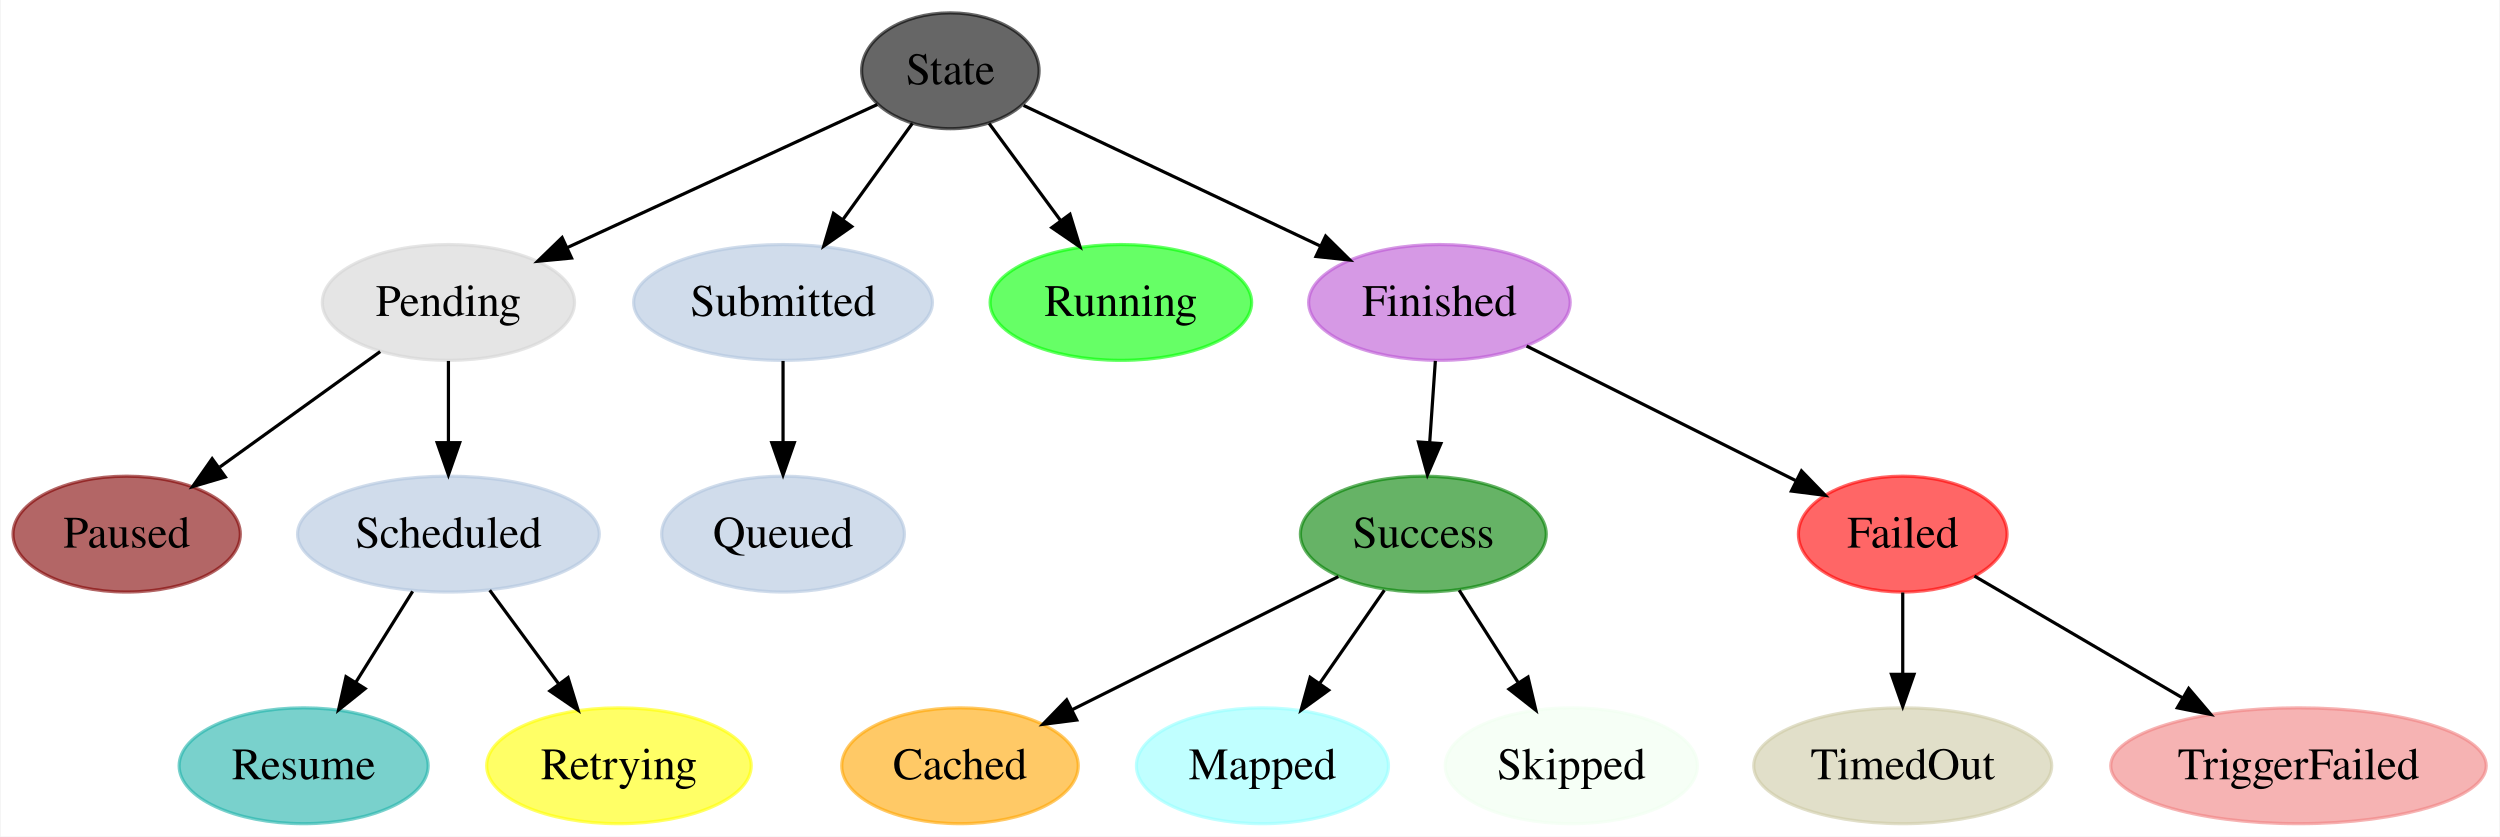
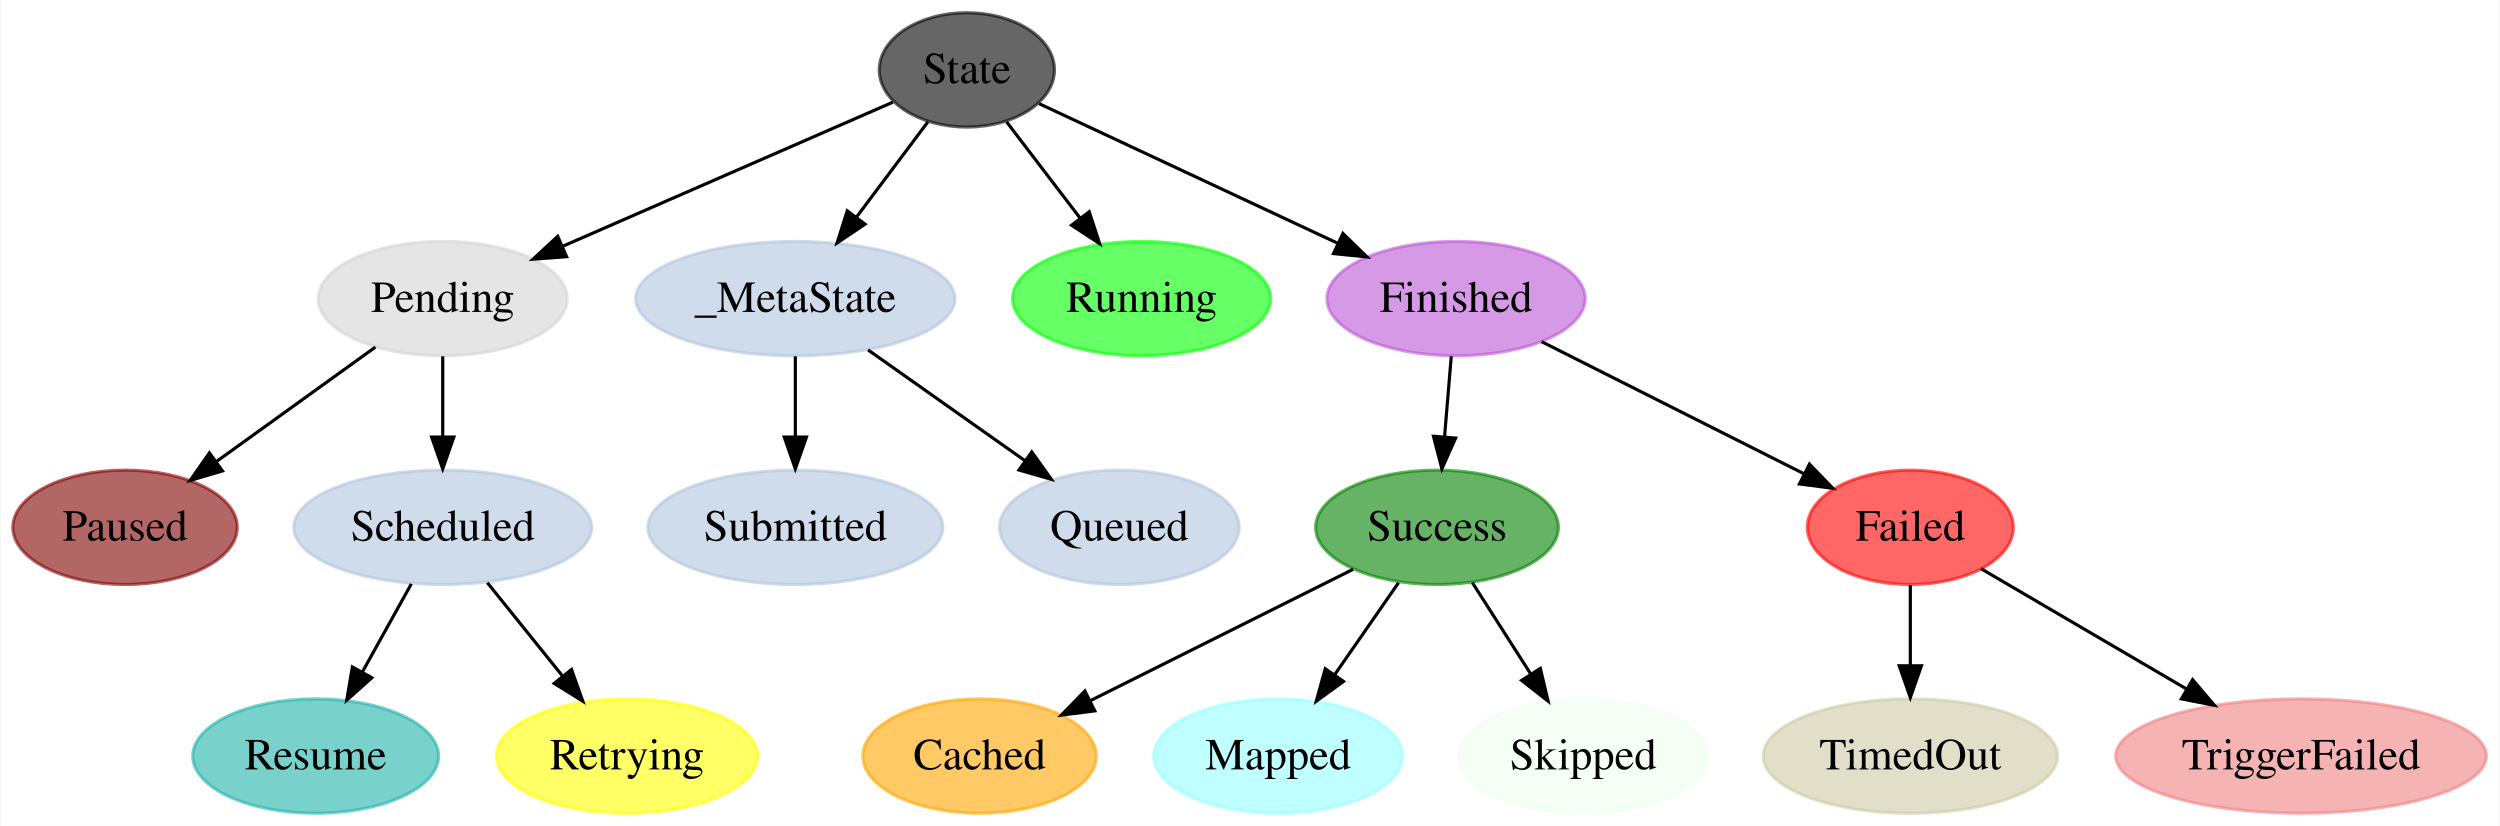
- <svg xmlns="http://www.w3.org/2000/svg" width="777pt" height="260pt" viewBox="0.00 0.00 776.58 260.00">
+ <svg xmlns="http://www.w3.org/2000/svg" width="787pt" height="260pt" viewBox="0.00 0.00 786.58 260.00">
  <g id="graph0" class="graph" transform="scale(1 1) rotate(0) translate(4 256)">
-     <polygon fill="#ffffff" stroke="transparent" points="-4,4 -4,-256 772.582,-256 772.582,4 -4,4" />
+     <polygon fill="#ffffff" stroke="transparent" points="-4,4 -4,-256 782.582,-256 782.582,4 -4,4" />
    <g id="node1" class="node">
-       <ellipse fill="#000000" fill-opacity="0.6" stroke="#000000" stroke-opacity="0.6" cx="291.16" cy="-234" rx="27.58" ry="18" />
-       <text text-anchor="middle" x="291.16" y="-229.8" font-family="Times,serif" font-size="14.00" fill="#000000">State</text>
+       <ellipse fill="#000000" fill-opacity="0.6" stroke="#000000" stroke-opacity="0.6" cx="300.16" cy="-234" rx="27.58" ry="18" />
+       <text text-anchor="middle" x="300.16" y="-229.8" font-family="Times,serif" font-size="14.00" fill="#000000">State</text>
    </g>
    <g id="node2" class="node">
      <ellipse fill="#d3d3d3" fill-opacity="0.6" stroke="#d3d3d3" stroke-opacity="0.6" cx="135.16" cy="-162" rx="39.189" ry="18" />
      <text text-anchor="middle" x="135.16" y="-157.8" font-family="Times,serif" font-size="14.00" fill="#000000">Pending</text>
    </g>
    <g id="edge1" class="edge">
-       <path fill="none" stroke="#000000" d="M268.477,-223.531C243.237,-211.882 202.077,-192.885 172.161,-179.077" />
-       <polygon fill="#000000" stroke="#000000" points="173.423,-175.805 162.877,-174.792 170.489,-182.161 173.423,-175.805" />
+       <path fill="none" stroke="#000000" d="M276.87,-223.837C249.901,-212.069 205.09,-192.515 173.078,-178.546" />
+       <polygon fill="#000000" stroke="#000000" points="174.154,-175.197 163.589,-174.405 171.354,-181.613 174.154,-175.197" />
    </g>
    <g id="node7" class="node">
-       <ellipse fill="#b0c4de" fill-opacity="0.6" stroke="#b0c4de" stroke-opacity="0.6" cx="239.16" cy="-162" rx="46.43" ry="18" />
-       <text text-anchor="middle" x="239.16" y="-157.8" font-family="Times,serif" font-size="14.00" fill="#000000">Submitted</text>
+       <ellipse fill="#b0c4de" fill-opacity="0.6" stroke="#b0c4de" stroke-opacity="0.6" cx="246.16" cy="-162" rx="50.264" ry="18" />
+       <text text-anchor="middle" x="246.16" y="-157.8" font-family="Times,serif" font-size="14.00" fill="#000000">_MetaState</text>
    </g>
    <g id="edge6" class="edge">
-       <path fill="none" stroke="#000000" d="M279.361,-217.662C273.01,-208.869 265.03,-197.819 257.857,-187.887" />
-       <polygon fill="#000000" stroke="#000000" points="260.514,-185.589 251.822,-179.531 254.839,-189.687 260.514,-185.589" />
-     </g>
-     <g id="node9" class="node">
-       <ellipse fill="#00ff00" fill-opacity="0.6" stroke="#00ff00" stroke-opacity="0.6" cx="344.16" cy="-162" rx="40.642" ry="18" />
-       <text text-anchor="middle" x="344.16" y="-157.8" font-family="Times,serif" font-size="14.00" fill="#000000">Running</text>
-     </g>
-     <g id="edge8" class="edge">
-       <path fill="none" stroke="#000000" d="M303.187,-217.662C309.772,-208.716 318.078,-197.433 325.487,-187.367" />
-       <polygon fill="#000000" stroke="#000000" points="328.333,-189.405 331.442,-179.277 322.695,-185.256 328.333,-189.405" />
+       <path fill="none" stroke="#000000" d="M287.907,-217.662C281.246,-208.781 272.857,-197.596 265.35,-187.586" />
+       <polygon fill="#000000" stroke="#000000" points="268.109,-185.431 259.309,-179.531 262.509,-189.631 268.109,-185.431" />
    </g>
    <g id="node10" class="node">
-       <ellipse fill="#ba55d3" fill-opacity="0.6" stroke="#ba55d3" stroke-opacity="0.6" cx="443.16" cy="-162" rx="40.642" ry="18" />
-       <text text-anchor="middle" x="443.16" y="-157.8" font-family="Times,serif" font-size="14.00" fill="#000000">Finished</text>
+       <ellipse fill="#00ff00" fill-opacity="0.6" stroke="#00ff00" stroke-opacity="0.6" cx="355.16" cy="-162" rx="40.642" ry="18" />
+       <text text-anchor="middle" x="355.16" y="-157.8" font-family="Times,serif" font-size="14.00" fill="#000000">Running</text>
    </g>
    <g id="edge9" class="edge">
-       <path fill="none" stroke="#000000" d="M313.916,-223.221C338.247,-211.696 377.21,-193.24 406.002,-179.601" />
-       <polygon fill="#000000" stroke="#000000" points="407.801,-182.622 415.34,-175.178 404.804,-176.296 407.801,-182.622" />
+       <path fill="none" stroke="#000000" d="M312.641,-217.662C319.475,-208.716 328.094,-197.433 335.783,-187.367" />
+       <polygon fill="#000000" stroke="#000000" points="338.673,-189.349 341.962,-179.277 333.111,-185.099 338.673,-189.349" />
+     </g>
+     <g id="node11" class="node">
+       <ellipse fill="#ba55d3" fill-opacity="0.6" stroke="#ba55d3" stroke-opacity="0.6" cx="454.16" cy="-162" rx="40.642" ry="18" />
+       <text text-anchor="middle" x="454.16" y="-157.8" font-family="Times,serif" font-size="14.00" fill="#000000">Finished</text>
+     </g>
+     <g id="edge10" class="edge">
+       <path fill="none" stroke="#000000" d="M322.884,-223.376C347.647,-211.799 387.648,-193.097 416.995,-179.376" />
+       <polygon fill="#000000" stroke="#000000" points="418.539,-182.518 426.116,-175.112 415.575,-176.177 418.539,-182.518" />
    </g>
    <g id="node3" class="node">
      <ellipse fill="#800000" fill-opacity="0.6" stroke="#800000" stroke-opacity="0.6" cx="35.16" cy="-90" rx="35.322" ry="18" />
      <text text-anchor="middle" x="35.16" y="-85.8" font-family="Times,serif" font-size="14.00" fill="#000000">Paused</text>
    </g>
    <g id="edge2" class="edge">
      <path fill="none" stroke="#000000" d="M113.953,-146.731C99.441,-136.282 80.02,-122.299 64.09,-110.829" />
      <polygon fill="#000000" stroke="#000000" points="65.814,-107.758 55.653,-104.755 61.724,-113.438 65.814,-107.758" />
    </g>
    <g id="node4" class="node">
      <ellipse fill="#b0c4de" fill-opacity="0.6" stroke="#b0c4de" stroke-opacity="0.6" cx="135.16" cy="-90" rx="46.889" ry="18" />
      <text text-anchor="middle" x="135.16" y="-85.8" font-family="Times,serif" font-size="14.00" fill="#000000">Scheduled</text>
    </g>
    <g id="edge3" class="edge">
      <path fill="none" stroke="#000000" d="M135.16,-143.831C135.16,-136.131 135.16,-126.974 135.16,-118.417" />
      <polygon fill="#000000" stroke="#000000" points="138.661,-118.413 135.16,-108.413 131.661,-118.413 138.661,-118.413" />
    </g>
    <g id="node5" class="node">
-       <ellipse fill="#20b2aa" fill-opacity="0.6" stroke="#20b2aa" stroke-opacity="0.6" cx="90.16" cy="-18" rx="38.696" ry="18" />
-       <text text-anchor="middle" x="90.16" y="-13.8" font-family="Times,serif" font-size="14.00" fill="#000000">Resume</text>
+       <ellipse fill="#20b2aa" fill-opacity="0.6" stroke="#20b2aa" stroke-opacity="0.6" cx="95.16" cy="-18" rx="38.696" ry="18" />
+       <text text-anchor="middle" x="95.16" y="-13.8" font-family="Times,serif" font-size="14.00" fill="#000000">Resume</text>
    </g>
    <g id="edge4" class="edge">
-       <path fill="none" stroke="#000000" d="M124.037,-72.202C118.712,-63.682 112.232,-53.315 106.372,-43.938" />
-       <polygon fill="#000000" stroke="#000000" points="109.269,-41.97 101.001,-35.345 103.333,-45.68 109.269,-41.97" />
+       <path fill="none" stroke="#000000" d="M125.273,-72.202C120.623,-63.832 114.983,-53.68 109.847,-44.436" />
+       <polygon fill="#000000" stroke="#000000" points="112.85,-42.635 104.934,-35.593 106.731,-46.034 112.85,-42.635" />
    </g>
    <g id="node6" class="node">
-       <ellipse fill="#ffff00" fill-opacity="0.6" stroke="#ffff00" stroke-opacity="0.6" cx="188.16" cy="-18" rx="41.109" ry="18" />
-       <text text-anchor="middle" x="188.16" y="-13.8" font-family="Times,serif" font-size="14.00" fill="#000000">Retrying</text>
+       <ellipse fill="#ffff00" fill-opacity="0.6" stroke="#ffff00" stroke-opacity="0.6" cx="193.16" cy="-18" rx="41.109" ry="18" />
+       <text text-anchor="middle" x="193.16" y="-13.8" font-family="Times,serif" font-size="14.00" fill="#000000">Retrying</text>
    </g>
    <g id="edge5" class="edge">
-       <path fill="none" stroke="#000000" d="M147.99,-72.571C154.435,-63.815 162.366,-53.042 169.473,-43.387" />
-       <polygon fill="#000000" stroke="#000000" points="172.339,-45.397 175.449,-35.269 166.702,-41.247 172.339,-45.397" />
+       <path fill="none" stroke="#000000" d="M149.201,-72.571C156.325,-63.727 165.108,-52.824 172.946,-43.094" />
+       <polygon fill="#000000" stroke="#000000" points="175.702,-45.252 179.25,-35.269 170.251,-40.861 175.702,-45.252" />
    </g>
    <g id="node8" class="node">
-       <ellipse fill="#b0c4de" fill-opacity="0.6" stroke="#b0c4de" stroke-opacity="0.6" cx="239.16" cy="-90" rx="37.718" ry="18" />
-       <text text-anchor="middle" x="239.16" y="-85.8" font-family="Times,serif" font-size="14.00" fill="#000000">Queued</text>
+       <ellipse fill="#b0c4de" fill-opacity="0.6" stroke="#b0c4de" stroke-opacity="0.6" cx="246.16" cy="-90" rx="46.43" ry="18" />
+       <text text-anchor="middle" x="246.16" y="-85.8" font-family="Times,serif" font-size="14.00" fill="#000000">Submitted</text>
    </g>
    <g id="edge7" class="edge">
-       <path fill="none" stroke="#000000" d="M239.16,-143.831C239.16,-136.131 239.16,-126.974 239.16,-118.417" />
-       <polygon fill="#000000" stroke="#000000" points="242.661,-118.413 239.16,-108.413 235.661,-118.413 242.661,-118.413" />
+       <path fill="none" stroke="#000000" d="M246.16,-143.831C246.16,-136.131 246.16,-126.974 246.16,-118.417" />
+       <polygon fill="#000000" stroke="#000000" points="249.661,-118.413 246.16,-108.413 242.661,-118.413 249.661,-118.413" />
    </g>
-     <g id="node11" class="node">
-       <ellipse fill="#008000" fill-opacity="0.6" stroke="#008000" stroke-opacity="0.6" cx="438.16" cy="-90" rx="38.211" ry="18" />
-       <text text-anchor="middle" x="438.16" y="-85.8" font-family="Times,serif" font-size="14.00" fill="#000000">Success</text>
+     <g id="node9" class="node">
+       <ellipse fill="#b0c4de" fill-opacity="0.6" stroke="#b0c4de" stroke-opacity="0.6" cx="348.16" cy="-90" rx="37.718" ry="18" />
+       <text text-anchor="middle" x="348.16" y="-85.8" font-family="Times,serif" font-size="14.00" fill="#000000">Queued</text>
    </g>
-     <g id="edge10" class="edge">
-       <path fill="none" stroke="#000000" d="M441.899,-143.831C441.364,-136.131 440.728,-126.974 440.134,-118.417" />
-       <polygon fill="#000000" stroke="#000000" points="443.624,-118.147 439.439,-108.413 436.64,-118.632 443.624,-118.147" />
+     <g id="edge8" class="edge">
+       <path fill="none" stroke="#000000" d="M269.051,-145.842C283.622,-135.557 302.643,-122.13 318.383,-111.02" />
+       <polygon fill="#000000" stroke="#000000" points="320.589,-113.747 326.74,-105.12 316.552,-108.028 320.589,-113.747" />
+     </g>
+     <g id="node12" class="node">
+       <ellipse fill="#008000" fill-opacity="0.6" stroke="#008000" stroke-opacity="0.6" cx="448.16" cy="-90" rx="38.211" ry="18" />
+       <text text-anchor="middle" x="448.16" y="-85.8" font-family="Times,serif" font-size="14.00" fill="#000000">Success</text>
+     </g>
+     <g id="edge11" class="edge">
+       <path fill="none" stroke="#000000" d="M452.646,-143.831C452.005,-136.131 451.242,-126.974 450.529,-118.417" />
+       <polygon fill="#000000" stroke="#000000" points="454.013,-118.088 449.695,-108.413 447.038,-118.669 454.013,-118.088" />
+     </g>
+     <g id="node16" class="node">
+       <ellipse fill="#ff0000" fill-opacity="0.6" stroke="#ff0000" stroke-opacity="0.6" cx="597.16" cy="-90" rx="32.424" ry="18" />
+       <text text-anchor="middle" x="597.16" y="-85.8" font-family="Times,serif" font-size="14.00" fill="#000000">Failed</text>
+     </g>
+     <g id="edge15" class="edge">
+       <path fill="none" stroke="#000000" d="M481.058,-148.457C504.445,-136.682 538.433,-119.569 563.597,-106.899" />
+       <polygon fill="#000000" stroke="#000000" points="565.41,-109.905 572.768,-102.281 562.263,-103.652 565.41,-109.905" />
+     </g>
+     <g id="node13" class="node">
+       <ellipse fill="#ffa500" fill-opacity="0.6" stroke="#ffa500" stroke-opacity="0.6" cx="304.16" cy="-18" rx="36.749" ry="18" />
+       <text text-anchor="middle" x="304.16" y="-13.8" font-family="Times,serif" font-size="14.00" fill="#000000">Cached</text>
+     </g>
+     <g id="edge12" class="edge">
+       <path fill="none" stroke="#000000" d="M421.749,-76.794C398.464,-65.152 364.372,-48.106 338.885,-35.362" />
+       <polygon fill="#000000" stroke="#000000" points="340.43,-32.222 329.92,-30.88 337.299,-38.483 340.43,-32.222" />
+     </g>
+     <g id="node14" class="node">
+       <ellipse fill="#97ffff" fill-opacity="0.6" stroke="#97ffff" stroke-opacity="0.6" cx="398.16" cy="-18" rx="39.171" ry="18" />
+       <text text-anchor="middle" x="398.16" y="-13.8" font-family="Times,serif" font-size="14.00" fill="#000000">Mapped</text>
+     </g>
+     <g id="edge13" class="edge">
+       <path fill="none" stroke="#000000" d="M436.057,-72.571C430.038,-63.904 422.646,-53.259 415.993,-43.68" />
+       <polygon fill="#000000" stroke="#000000" points="418.731,-41.486 410.153,-35.269 412.982,-45.479 418.731,-41.486" />
    </g>
    <g id="node15" class="node">
-       <ellipse fill="#ff0000" fill-opacity="0.6" stroke="#ff0000" stroke-opacity="0.6" cx="587.16" cy="-90" rx="32.424" ry="18" />
-       <text text-anchor="middle" x="587.16" y="-85.8" font-family="Times,serif" font-size="14.00" fill="#000000">Failed</text>
+       <ellipse fill="#f0fff0" fill-opacity="0.6" stroke="#f0fff0" stroke-opacity="0.6" cx="494.16" cy="-18" rx="39.189" ry="18" />
+       <text text-anchor="middle" x="494.16" y="-13.8" font-family="Times,serif" font-size="14.00" fill="#000000">Skipped</text>
    </g>
    <g id="edge14" class="edge">
-       <path fill="none" stroke="#000000" d="M470.246,-148.457C493.941,-136.61 528.443,-119.359 553.827,-106.667" />
-       <polygon fill="#000000" stroke="#000000" points="555.689,-109.649 563.068,-102.046 552.559,-103.388 555.689,-109.649" />
-     </g>
-     <g id="node12" class="node">
-       <ellipse fill="#ffa500" fill-opacity="0.6" stroke="#ffa500" stroke-opacity="0.6" cx="294.16" cy="-18" rx="36.749" ry="18" />
-       <text text-anchor="middle" x="294.16" y="-13.8" font-family="Times,serif" font-size="14.00" fill="#000000">Cached</text>
-     </g>
-     <g id="edge11" class="edge">
-       <path fill="none" stroke="#000000" d="M411.749,-76.794C388.464,-65.152 354.372,-48.106 328.885,-35.362" />
-       <polygon fill="#000000" stroke="#000000" points="330.43,-32.222 319.92,-30.88 327.299,-38.483 330.43,-32.222" />
-     </g>
-     <g id="node13" class="node">
-       <ellipse fill="#97ffff" fill-opacity="0.6" stroke="#97ffff" stroke-opacity="0.6" cx="388.16" cy="-18" rx="39.171" ry="18" />
-       <text text-anchor="middle" x="388.16" y="-13.8" font-family="Times,serif" font-size="14.00" fill="#000000">Mapped</text>
-     </g>
-     <g id="edge12" class="edge">
-       <path fill="none" stroke="#000000" d="M426.057,-72.571C420.038,-63.904 412.646,-53.259 405.993,-43.68" />
-       <polygon fill="#000000" stroke="#000000" points="408.731,-41.486 400.153,-35.269 402.982,-45.479 408.731,-41.486" />
-     </g>
-     <g id="node14" class="node">
-       <ellipse fill="#f0fff0" fill-opacity="0.6" stroke="#f0fff0" stroke-opacity="0.6" cx="484.16" cy="-18" rx="39.189" ry="18" />
-       <text text-anchor="middle" x="484.16" y="-13.8" font-family="Times,serif" font-size="14.00" fill="#000000">Skipped</text>
-     </g>
-     <g id="edge13" class="edge">
-       <path fill="none" stroke="#000000" d="M449.296,-72.571C454.776,-63.992 461.495,-53.476 467.567,-43.973" />
-       <polygon fill="#000000" stroke="#000000" points="470.693,-45.58 473.128,-35.269 464.794,-41.811 470.693,-45.58" />
-     </g>
-     <g id="node16" class="node">
-       <ellipse fill="#cdc9a5" fill-opacity="0.6" stroke="#cdc9a5" stroke-opacity="0.6" cx="587.16" cy="-18" rx="46.3" ry="18" />
-       <text text-anchor="middle" x="587.16" y="-13.8" font-family="Times,serif" font-size="14.00" fill="#000000">TimedOut</text>
-     </g>
-     <g id="edge15" class="edge">
-       <path fill="none" stroke="#000000" d="M587.16,-71.831C587.16,-64.131 587.16,-54.974 587.16,-46.417" />
-       <polygon fill="#000000" stroke="#000000" points="590.66,-46.413 587.16,-36.413 583.66,-46.413 590.66,-46.413" />
+       <path fill="none" stroke="#000000" d="M459.296,-72.571C464.776,-63.992 471.495,-53.476 477.567,-43.973" />
+       <polygon fill="#000000" stroke="#000000" points="480.693,-45.58 483.128,-35.269 474.794,-41.811 480.693,-45.58" />
    </g>
    <g id="node17" class="node">
-       <ellipse fill="#f08080" fill-opacity="0.6" stroke="#f08080" stroke-opacity="0.6" cx="710.16" cy="-18" rx="58.344" ry="18" />
-       <text text-anchor="middle" x="710.16" y="-13.8" font-family="Times,serif" font-size="14.00" fill="#000000">TriggerFailed</text>
+       <ellipse fill="#cdc9a5" fill-opacity="0.6" stroke="#cdc9a5" stroke-opacity="0.6" cx="597.16" cy="-18" rx="46.3" ry="18" />
+       <text text-anchor="middle" x="597.16" y="-13.8" font-family="Times,serif" font-size="14.00" fill="#000000">TimedOut</text>
    </g>
    <g id="edge16" class="edge">
-       <path fill="none" stroke="#000000" d="M609.435,-76.961C627.486,-66.395 653.276,-51.298 674.24,-39.027" />
-       <polygon fill="#000000" stroke="#000000" points="676.03,-42.034 682.893,-33.962 672.494,-35.993 676.03,-42.034" />
+       <path fill="none" stroke="#000000" d="M597.16,-71.831C597.16,-64.131 597.16,-54.974 597.16,-46.417" />
+       <polygon fill="#000000" stroke="#000000" points="600.66,-46.413 597.16,-36.413 593.66,-46.413 600.66,-46.413" />
+     </g>
+     <g id="node18" class="node">
+       <ellipse fill="#f08080" fill-opacity="0.6" stroke="#f08080" stroke-opacity="0.6" cx="720.16" cy="-18" rx="58.344" ry="18" />
+       <text text-anchor="middle" x="720.16" y="-13.8" font-family="Times,serif" font-size="14.00" fill="#000000">TriggerFailed</text>
+     </g>
+     <g id="edge17" class="edge">
+       <path fill="none" stroke="#000000" d="M619.435,-76.961C637.486,-66.395 663.276,-51.298 684.24,-39.027" />
+       <polygon fill="#000000" stroke="#000000" points="686.03,-42.034 692.893,-33.962 682.494,-35.993 686.03,-42.034" />
    </g>
  </g>
</svg>
